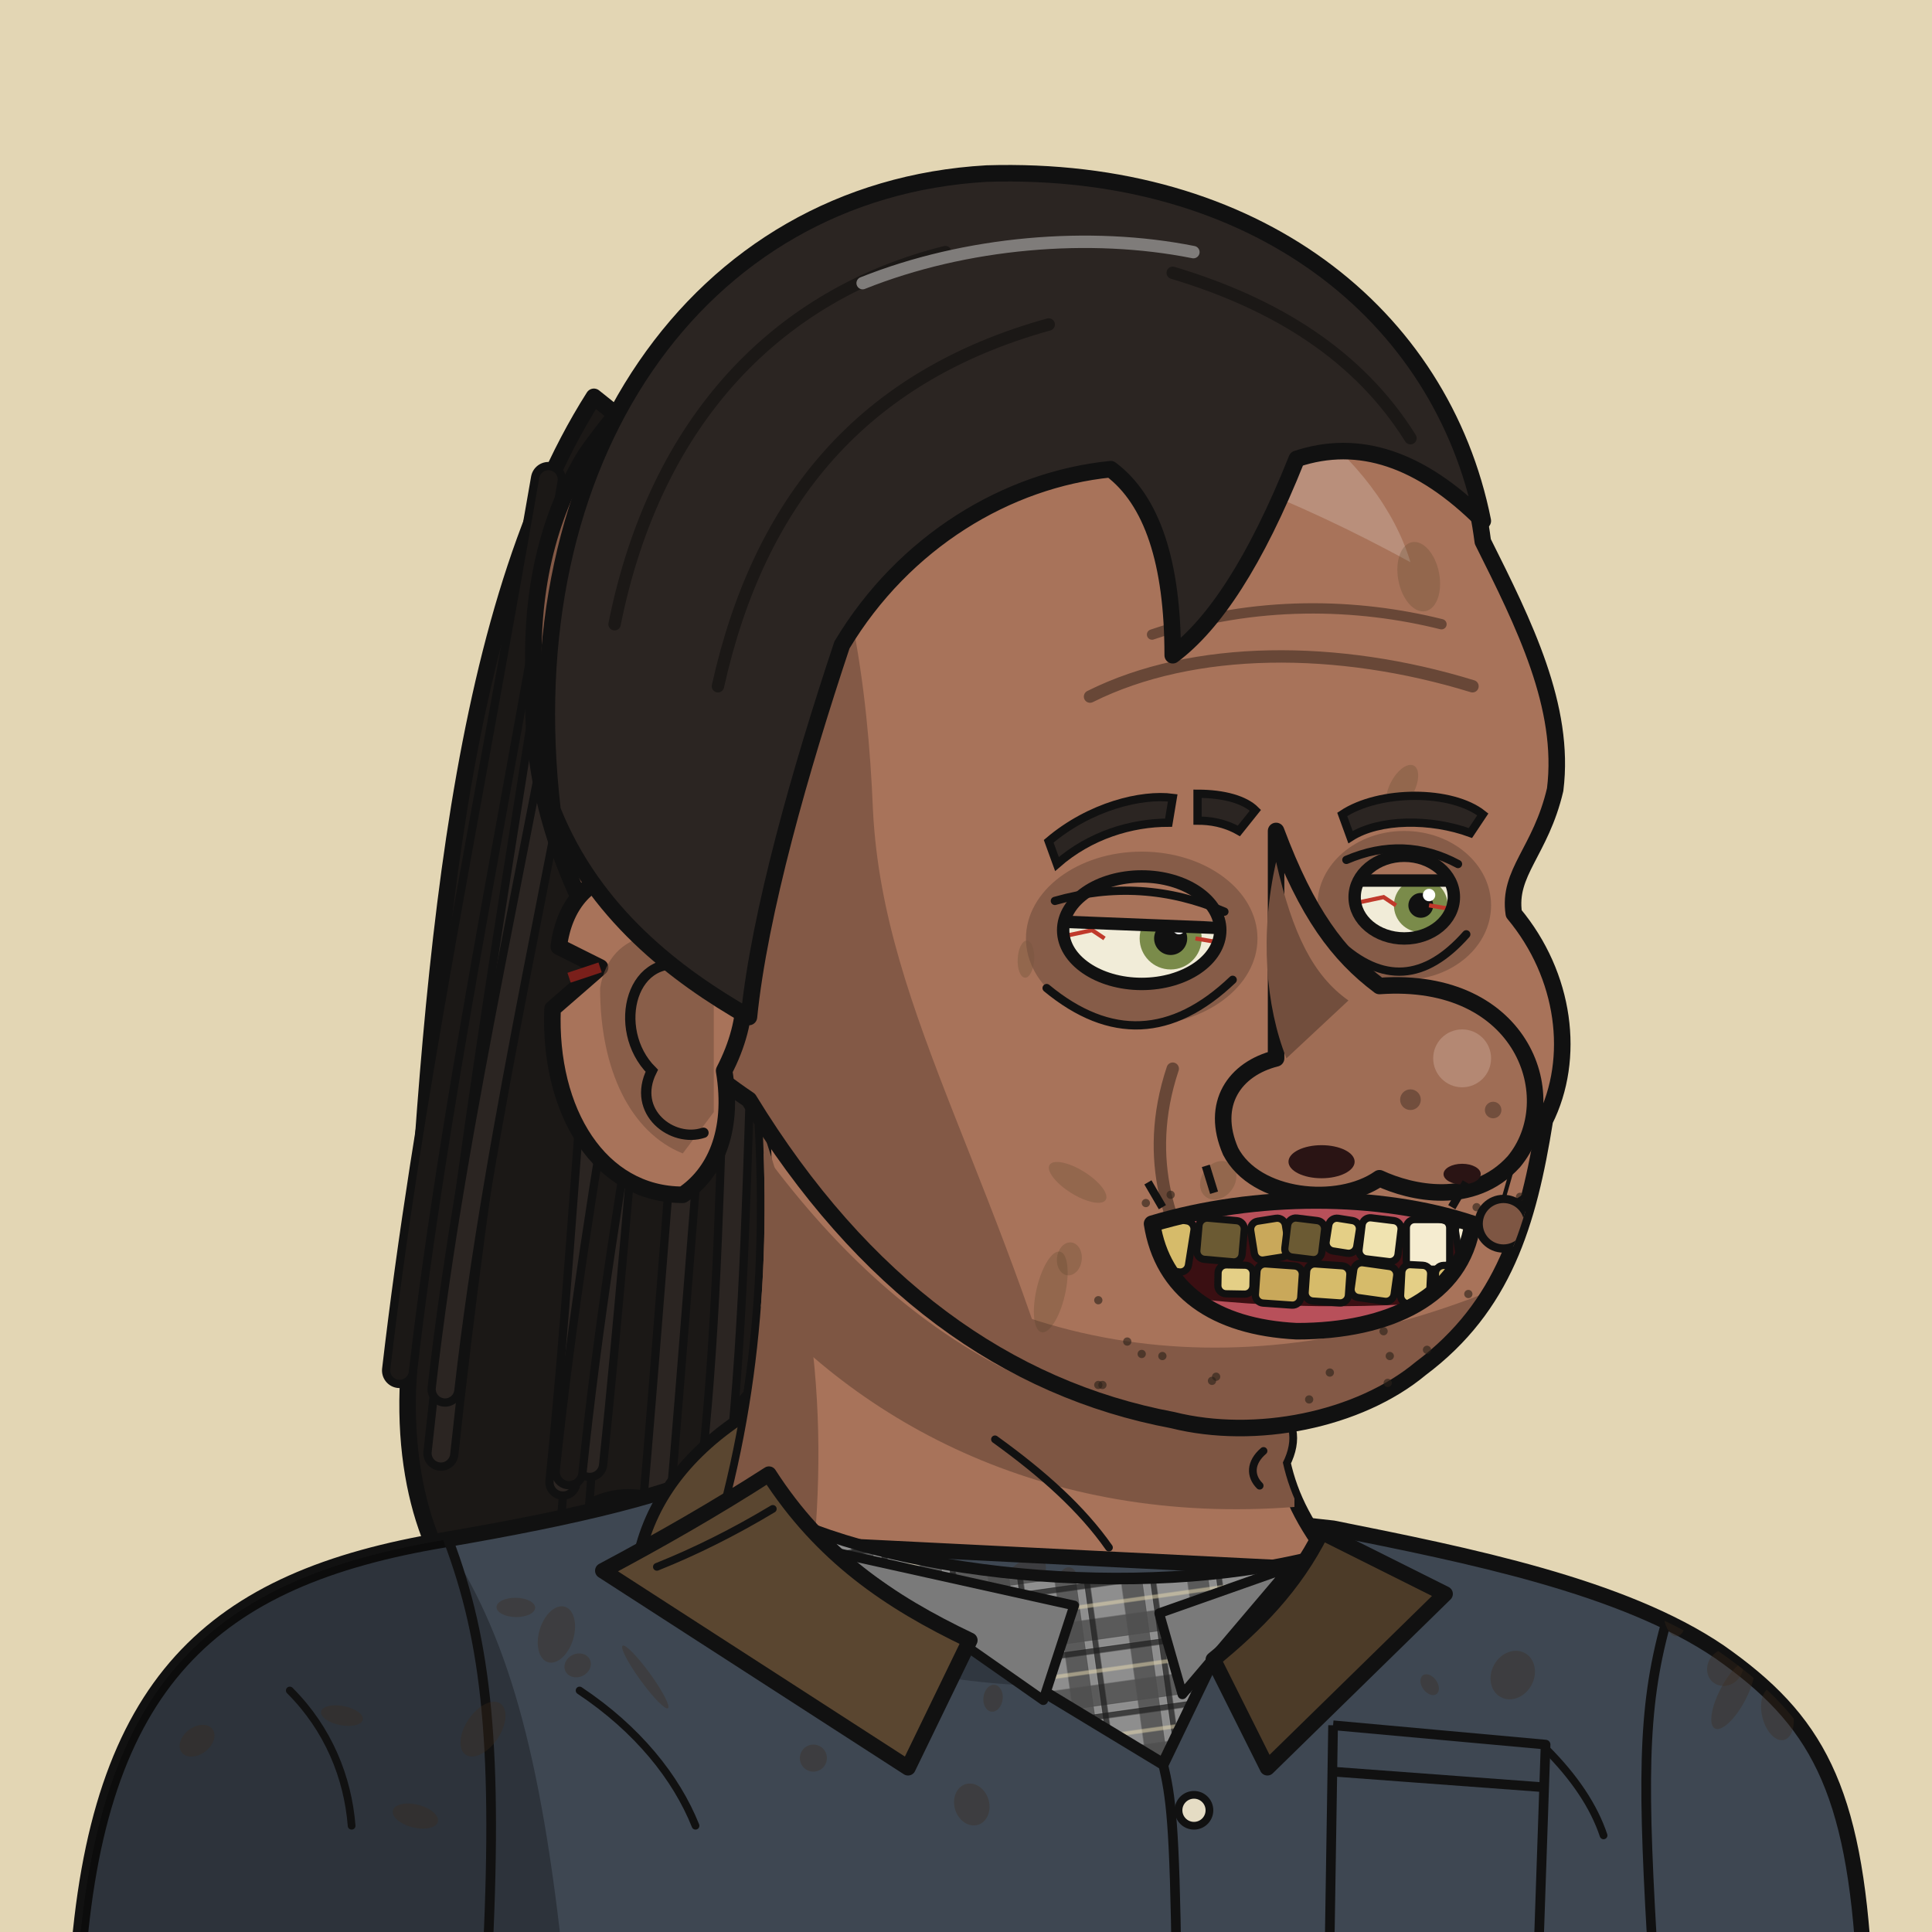
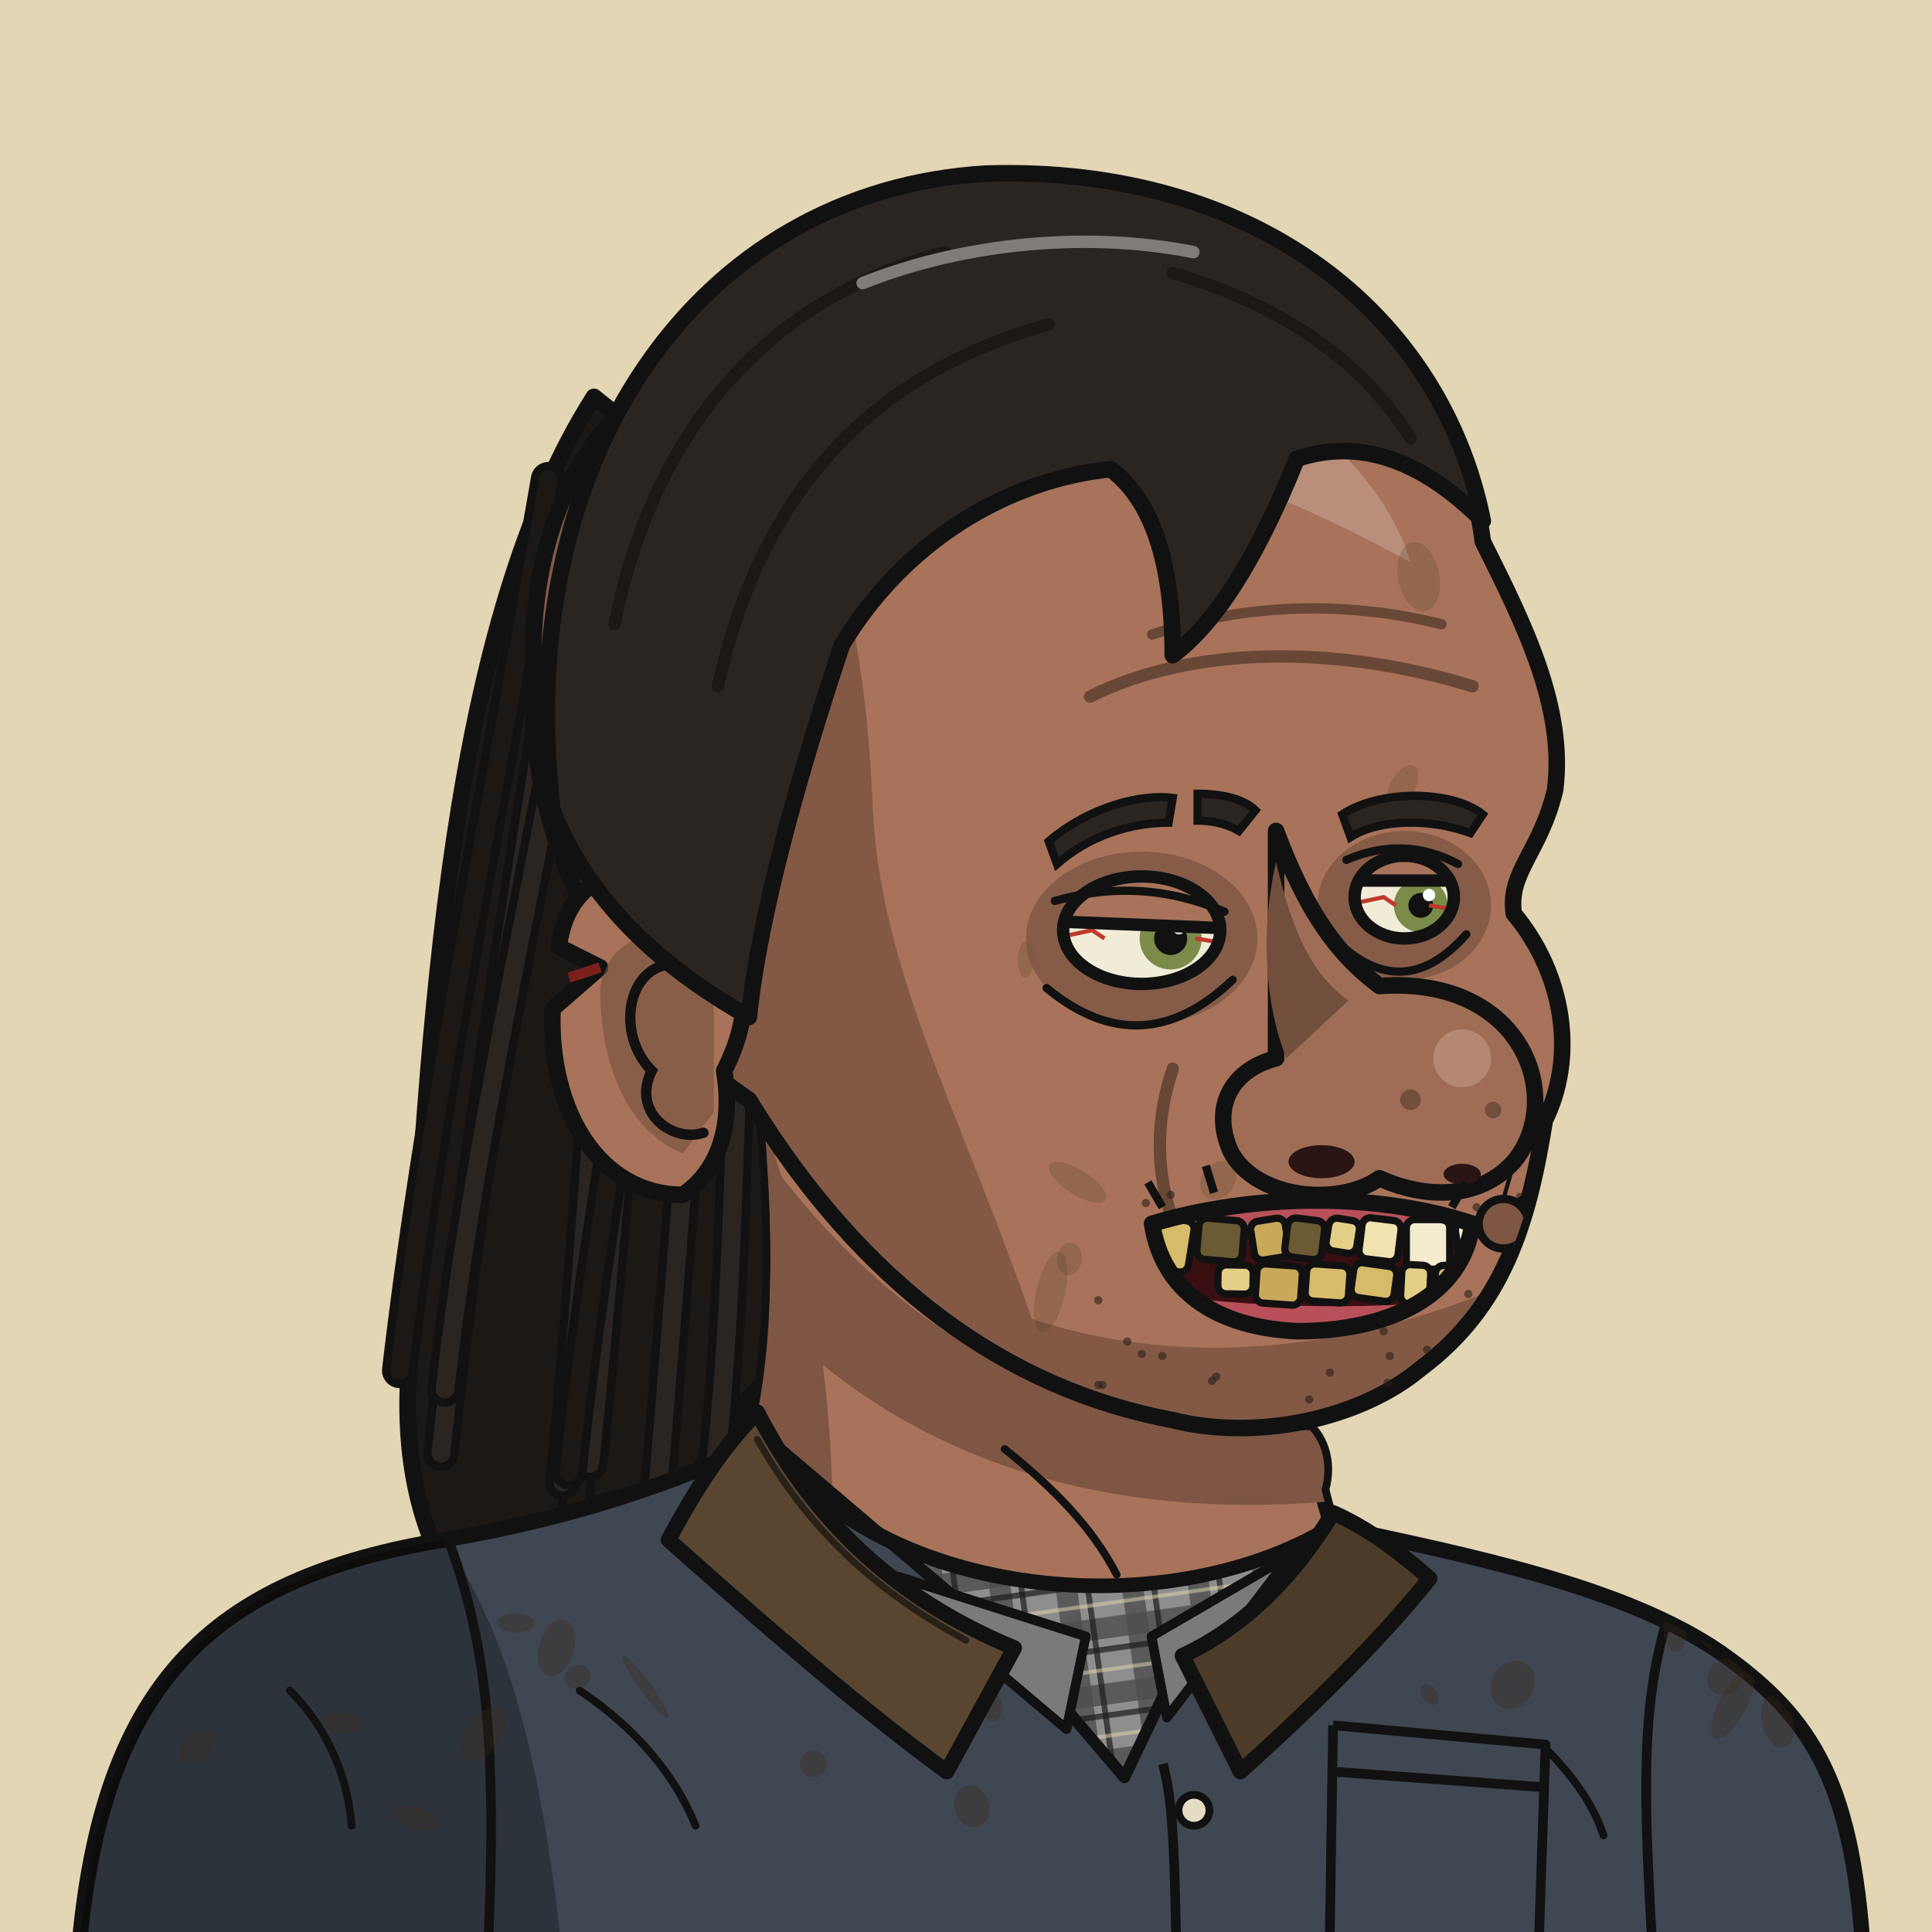
<svg xmlns="http://www.w3.org/2000/svg" viewBox="0 0 1000 1000" width="1000" height="1000">
  <rect width="1000" height="1000" fill="#e3d6b4" />
  <g transform="translate(0 -55)">
    <g transform="translate(-35 25) scale(1.07)">
      <path d="M 320 220 C 250 330 240 520 230 700 C 228 760 250 800 270 810 C 300 760 330 740 360 760 C 380 720 400 690 430 680 C 420 600 400 450 420 300 Z" fill="#1b1816" stroke="#111111" stroke-width="8" stroke-linejoin="round" />
      <path d="M 298 260 C 268 433 241 562 226 691" fill="none" stroke="#111111" stroke-width="17" stroke-linecap="round" />
      <path d="M 298 260 C 268 433 241 562 226 691" fill="none" stroke="#1b1816" stroke-width="9" stroke-linecap="round" />
      <path d="M 315 260 C 285 448 261 590 246 731" fill="none" stroke="#111111" stroke-width="17" stroke-linecap="round" />
      <path d="M 315 260 C 285 448 261 590 246 731" fill="none" stroke="#2b2522" stroke-width="9" stroke-linecap="round" />
      <path d="M 326 260 C 296 436 263 568 248 700" fill="none" stroke="#111111" stroke-width="17" stroke-linecap="round" />
      <path d="M 326 260 C 296 436 263 568 248 700" fill="none" stroke="#2b2522" stroke-width="9" stroke-linecap="round" />
      <path d="M 346 260 C 316 468 324 625 309 781" fill="none" stroke="#111111" stroke-width="17" stroke-linecap="round" />
      <path d="M 346 260 C 316 468 324 625 309 781" fill="none" stroke="#1b1816" stroke-width="9" stroke-linecap="round" />
      <path d="M 353 260 C 323 454 320 599 305 745" fill="none" stroke="#111111" stroke-width="17" stroke-linecap="round" />
      <path d="M 353 260 C 323 454 320 599 305 745" fill="none" stroke="#2b2522" stroke-width="9" stroke-linecap="round" />
      <path d="M 370 260 C 340 450 333 593 318 736" fill="none" stroke="#111111" stroke-width="17" stroke-linecap="round" />
      <path d="M 370 260 C 340 450 333 593 318 736" fill="none" stroke="#2b2522" stroke-width="9" stroke-linecap="round" />
      <path d="M 384 260 C 354 452 323 596 308 740" fill="none" stroke="#111111" stroke-width="17" stroke-linecap="round" />
      <path d="M 384 260 C 354 452 323 596 308 740" fill="none" stroke="#1b1816" stroke-width="9" stroke-linecap="round" />
      <path d="M 399 260 C 369 473 362 632 347 792" fill="none" stroke="#111111" stroke-width="17" stroke-linecap="round" />
      <path d="M 399 260 C 369 473 362 632 347 792" fill="none" stroke="#2b2522" stroke-width="9" stroke-linecap="round" />
      <path d="M 413 260 C 383 450 394 593 379 735" fill="none" stroke="#111111" stroke-width="17" stroke-linecap="round" />
      <path d="M 413 260 C 383 450 394 593 379 735" fill="none" stroke="#2b2522" stroke-width="9" stroke-linecap="round" />
    </g>
+     <path d="M 392 600 C 402 690 402 760 385 815 C 360 840 320 856 290 868 L 720 920 C 700 880 690 850 684 826 C 688 812 684 798 672 790 C 664 770 660 745 662 720 Z" fill="#a8735a" stroke="#111111" stroke-width="8" stroke-linejoin="round" />
+     <clipPath id="neckclip">
+       <path d="M 392 600 C 402 690 402 760 385 815 C 360 840 320 856 290 868 L 720 920 C 700 880 690 850 684 826 C 688 812 684 798 672 790 C 664 770 660 745 662 720 Z" />
+     </clipPath>
+     <g clip-path="url(#neckclip)">
+       <path d="M 380 630 C 450 735 540 800 690 795 L 690 832 C 540 845 440 790 380 715 Z" fill="#7e5643" />
+       <path d="M 380 600 C 425 700 435 790 430 900 L 280 900 L 280 600 Z" fill="#7e5643" />
+     </g>
+     <path d="M 520 805 C 545 825 565 845 578 870" fill="none" stroke="#111111" stroke-width="4" stroke-linecap="round" />
    <clipPath id="torso">
-       <path d="M 40 1075 C 50 925 110 872 230 852 C 300 840 350 828 382 812 L 690 846 C 760 860 840 876 890 910 C 940 945 960 980 965 1075 Z" />
+       <path d="M 40 1075 C 50 925 110 872 230 852 C 300 840 350 822 398 800 C 450 880 600 900 690 845 C 760 860 840 876 890 910 C 940 945 960 980 965 1075 Z" />
    </clipPath>
-     <path d="M 40 1075 C 50 925 110 872 230 852 C 300 840 350 828 382 812 L 690 846 C 760 860 840 876 890 910 C 940 945 960 980 965 1075 Z" fill="#3e4752" stroke="#111111" stroke-width="8" stroke-linejoin="round" />
+     <path d="M 40 1075 C 50 925 110 872 230 852 C 300 840 350 822 398 800 C 450 880 600 900 690 845 C 760 860 840 876 890 910 C 940 945 960 980 965 1075 Z" fill="#3e4752" stroke="#111111" stroke-width="8" stroke-linejoin="round" />
    <g clip-path="url(#torso)">
      <path d="M 40 1075 C 50 925 110 872 230 852 C 262 900 280 960 292 1075 Z" fill="#000" opacity="0.28" />
      <path d="M 370 812 C 420 880 560 900 700 852 L 720 900 C 560 950 420 930 360 860 Z" fill="#000" opacity="0.22" />
    </g>
    <path d="M 232 852 C 252 905 258 960 252 1075" fill="none" stroke="#111111" stroke-width="5" stroke-linecap="round" />
    <path d="M 862 896 C 850 940 850 978 856 1075" fill="none" stroke="#111111" stroke-width="5" stroke-linecap="round" />
    <path d="M 300 930 C 330 950 350 975 360 1000 M 150 930 C 170 950 180 975 182 1000 M 800 960 C 815 975 825 990 830 1005" fill="none" stroke="#111111" stroke-width="4" stroke-linecap="round" />
    <g clip-path="url(#torso)">
-       <ellipse cx="740" cy="927" rx="6" ry="4" transform="rotate(54 740 927)" fill="#3b2a18" opacity="0.32" />
-       <ellipse cx="476" cy="883" rx="10" ry="7" transform="rotate(54 476 883)" fill="#3b2a18" opacity="0.32" />
-       <ellipse cx="334" cy="923" rx="20" ry="3" transform="rotate(54 334 923)" fill="#3b2a18" opacity="0.32" />
-       <ellipse cx="299" cy="917" rx="6" ry="7" transform="rotate(65 299 917)" fill="#3b2a18" opacity="0.32" />
-       <ellipse cx="500" cy="900" rx="7" ry="6" transform="rotate(104 500 900)" fill="#3b2a18" opacity="0.32" />
-       <ellipse cx="897" cy="932" rx="20" ry="7" transform="rotate(118 897 932)" fill="#3b2a18" opacity="0.32" />
-       <ellipse cx="177" cy="943" rx="5" ry="11" transform="rotate(101 177 943)" fill="#3b2a18" opacity="0.32" />
-       <ellipse cx="215" cy="995" rx="12" ry="6" transform="rotate(14 215 995)" fill="#3b2a18" opacity="0.32" />
-       <ellipse cx="421" cy="965" rx="7" ry="7" transform="rotate(21 421 965)" fill="#3b2a18" opacity="0.32" />
-       <ellipse cx="884" cy="895" rx="6" ry="4" transform="rotate(75 884 895)" fill="#3b2a18" opacity="0.32" />
-       <ellipse cx="102" cy="956" rx="7" ry="10" transform="rotate(53 102 956)" fill="#3b2a18" opacity="0.32" />
-       <ellipse cx="867" cy="890" rx="12" ry="6" transform="rotate(86 867 890)" fill="#3b2a18" opacity="0.32" />
-       <ellipse cx="893" cy="918" rx="10" ry="9" transform="rotate(129 893 918)" fill="#3b2a18" opacity="0.32" />
-       <ellipse cx="514" cy="934" rx="7" ry="5" transform="rotate(97 514 934)" fill="#3b2a18" opacity="0.32" />
-       <ellipse cx="527" cy="876" rx="19" ry="9" transform="rotate(132 527 876)" fill="#3b2a18" opacity="0.32" />
-       <ellipse cx="562" cy="905" rx="17" ry="3" transform="rotate(28 562 905)" fill="#3b2a18" opacity="0.32" />
-       <ellipse cx="250" cy="950" rx="16" ry="9" transform="rotate(124 250 950)" fill="#3b2a18" opacity="0.32" />
-       <ellipse cx="920" cy="942" rx="14" ry="8" transform="rotate(76 920 942)" fill="#3b2a18" opacity="0.32" />
-       <ellipse cx="850" cy="868" rx="18" ry="10" transform="rotate(30 850 868)" fill="#3b2a18" opacity="0.32" />
-       <ellipse cx="783" cy="922" rx="13" ry="11" transform="rotate(119 783 922)" fill="#3b2a18" opacity="0.32" />
-       <ellipse cx="503" cy="989" rx="9" ry="11" transform="rotate(163 503 989)" fill="#3b2a18" opacity="0.32" />
-       <ellipse cx="551" cy="881" rx="15" ry="7" transform="rotate(101 551 881)" fill="#3b2a18" opacity="0.32" />
-       <ellipse cx="288" cy="901" rx="15" ry="9" transform="rotate(107 288 901)" fill="#3b2a18" opacity="0.32" />
-       <ellipse cx="267" cy="887" rx="5" ry="10" transform="rotate(91 267 887)" fill="#3b2a18" opacity="0.32" />
-     </g>
-     <path d="M 330 864 C 336 832 356 806 388 786 L 402 830 L 398 852 Z" fill="#5a4630" stroke="#111111" stroke-width="6" stroke-linejoin="round" />
-     <path d="M 392 600 C 400 690 396 770 372 852 L 694 868 C 676 846 668 830 664 812 C 670 800 668 790 658 782 C 655 760 656 740 660 720 Z" fill="#a8735a" stroke="#111111" stroke-width="8" stroke-linejoin="round" />
-     <clipPath id="neckclip">
-       <path d="M 392 600 C 400 690 396 770 372 852 L 694 868 C 676 846 668 830 664 812 C 670 800 668 790 658 782 C 655 760 656 740 660 720 Z" />
-     </clipPath>
-     <g clip-path="url(#neckclip)">
-       <path d="M 380 630 C 450 735 540 800 670 795 L 670 835 C 540 845 440 790 380 715 Z" fill="#7e5643" />
-       <path d="M 380 600 C 420 700 430 780 420 870 L 360 870 L 360 600 Z" fill="#7e5643" />
-     </g>
-     <path d="M 515 800 C 540 818 560 836 574 856" fill="none" stroke="#111111" stroke-width="4" stroke-linecap="round" />
-     <path d="M 654 806 C 647 812 647 819 652 824" fill="none" stroke="#111111" stroke-width="4" stroke-linecap="round" />
+       <ellipse cx="740" cy="932" rx="6" ry="4" transform="rotate(54 740 932)" fill="#3b2a18" opacity="0.32" />
+       <ellipse cx="476" cy="891" rx="10" ry="7" transform="rotate(54 476 891)" fill="#3b2a18" opacity="0.32" />
+       <ellipse cx="334" cy="928" rx="20" ry="3" transform="rotate(54 334 928)" fill="#3b2a18" opacity="0.32" />
+       <ellipse cx="299" cy="923" rx="6" ry="7" transform="rotate(65 299 923)" fill="#3b2a18" opacity="0.32" />
+       <ellipse cx="500" cy="907" rx="7" ry="6" transform="rotate(104 500 907)" fill="#3b2a18" opacity="0.32" />
+       <ellipse cx="897" cy="937" rx="20" ry="7" transform="rotate(118 897 937)" fill="#3b2a18" opacity="0.32" />
+       <ellipse cx="177" cy="947" rx="5" ry="11" transform="rotate(101 177 947)" fill="#3b2a18" opacity="0.32" />
+       <ellipse cx="215" cy="996" rx="12" ry="6" transform="rotate(14 215 996)" fill="#3b2a18" opacity="0.32" />
+       <ellipse cx="421" cy="968" rx="7" ry="7" transform="rotate(21 421 968)" fill="#3b2a18" opacity="0.32" />
+       <ellipse cx="884" cy="902" rx="6" ry="4" transform="rotate(75 884 902)" fill="#3b2a18" opacity="0.32" />
+       <ellipse cx="102" cy="959" rx="7" ry="10" transform="rotate(53 102 959)" fill="#3b2a18" opacity="0.32" />
+       <ellipse cx="867" cy="898" rx="12" ry="6" transform="rotate(86 867 898)" fill="#3b2a18" opacity="0.32" />
+       <ellipse cx="893" cy="923" rx="10" ry="9" transform="rotate(129 893 923)" fill="#3b2a18" opacity="0.32" />
+       <ellipse cx="514" cy="939" rx="7" ry="5" transform="rotate(97 514 939)" fill="#3b2a18" opacity="0.32" />
+       <ellipse cx="527" cy="885" rx="19" ry="9" transform="rotate(132 527 885)" fill="#3b2a18" opacity="0.32" />
+       <ellipse cx="562" cy="912" rx="17" ry="3" transform="rotate(28 562 912)" fill="#3b2a18" opacity="0.32" />
+       <ellipse cx="250" cy="953" rx="16" ry="9" transform="rotate(124 250 953)" fill="#3b2a18" opacity="0.32" />
+       <ellipse cx="920" cy="946" rx="14" ry="8" transform="rotate(76 920 946)" fill="#3b2a18" opacity="0.32" />
+       <ellipse cx="850" cy="877" rx="18" ry="10" transform="rotate(30 850 877)" fill="#3b2a18" opacity="0.32" />
+       <ellipse cx="783" cy="927" rx="13" ry="11" transform="rotate(119 783 927)" fill="#3b2a18" opacity="0.32" />
+       <ellipse cx="503" cy="990" rx="9" ry="11" transform="rotate(163 503 990)" fill="#3b2a18" opacity="0.32" />
+       <ellipse cx="551" cy="889" rx="15" ry="7" transform="rotate(101 551 889)" fill="#3b2a18" opacity="0.32" />
+       <ellipse cx="288" cy="908" rx="15" ry="9" transform="rotate(107 288 908)" fill="#3b2a18" opacity="0.32" />
+       <ellipse cx="267" cy="895" rx="5" ry="10" transform="rotate(91 267 895)" fill="#3b2a18" opacity="0.32" />
+     </g>
    <defs>
      <pattern id="plaidgrey" width="34" height="34" patternUnits="userSpaceOnUse" patternTransform="rotate(-8) skewY(0)">
        <rect width="34" height="34" fill="#8e8e8e" />
        <rect x="0" y="11" width="34" height="11" fill="#4e4e4e" opacity="0.8" />
        <rect x="11" y="0" width="11" height="34" fill="#4e4e4e" opacity="0.8" />
        <rect x="0" y="26" width="34" height="3" fill="#1c1c1c" opacity="0.7" />
        <rect x="26" y="0" width="3" height="34" fill="#1c1c1c" opacity="0.7" />
        <rect x="0" y="3" width="34" height="2" fill="#e8d9b0" opacity="0.5" />
      </pattern>
    </defs>
-     <path d="M 400 838 C 470 872 600 884 690 858 L 628 914 L 602 968 L 498 905 Z" fill="url(#plaidgrey)" stroke="#111111" stroke-width="6" stroke-linejoin="round" />
-     <path d="M 430 858 L 540 935 L 556 886 Z M 668 866 L 612 932 L 600 890 Z" fill="#7a7a7a" stroke="#111111" stroke-width="5" stroke-linejoin="round" />
-     <path d="M 398 818 C 370 836 342 852 312 868 L 470 970 L 502 904 C 460 884 425 860 398 818 Z" fill="#5a4630" stroke="#111111" stroke-width="8" stroke-linejoin="round" />
-     <path d="M 400 836 C 380 848 360 858 340 866" fill="none" stroke="#111111" stroke-width="4" stroke-linecap="round" />
-     <path d="M 684 848 C 708 860 728 870 748 880 L 656 970 L 628 914 C 650 896 670 876 684 848 Z" fill="#4c3b28" stroke="#111111" stroke-width="8" stroke-linejoin="round" />
+     <path d="M 405 806 C 450 880 600 900 688 846 L 612 912 L 582 975 L 525 908 Z" fill="url(#plaidgrey)" stroke="#111111" stroke-width="6" stroke-linejoin="round" />
+     <path d="M 455 868 L 552 950 L 562 902 Z M 668 860 L 604 944 L 596 902 Z" fill="#7a7a7a" stroke="#111111" stroke-width="5" stroke-linejoin="round" />
+     <path d="M 392 786 C 425 850 472 886 525 908 L 490 972 C 438 934 382 884 346 852 C 360 826 374 804 392 786 Z" fill="#5a4630" stroke="#111111" stroke-width="8" stroke-linejoin="round" />
+     <path d="M 392 800 C 418 846 452 878 500 904" fill="none" stroke="#111111" stroke-width="3.5" stroke-linecap="round" opacity="0.7" />
+     <path d="M 690 838 C 668 874 642 898 612 912 L 642 972 C 682 936 716 902 740 872 C 724 858 708 846 690 838 Z" fill="#4c3b28" stroke="#111111" stroke-width="8" stroke-linejoin="round" />
    <path d="M 602 968 C 606 985 608 998 609 1075" fill="none" stroke="#111111" stroke-width="5" />
    <circle cx="618" cy="992" r="8" fill="#e5dcc4" stroke="#111111" stroke-width="4" />
    <path d="M 690 948 L 800 958 L 796 1075 M 690 948 L 688 1075 M 690 972 L 798 980" fill="none" stroke="#111111" stroke-width="5" stroke-linejoin="round" />
    <g transform="translate(-35 25) scale(1.07)">
      <clipPath id="headclip">
        <path d="M 395 560 Q 343 525 318 473 Q 288 415 291 357 Q 288 294 316 248 Q 348 202 394 174 Q 442 134 500 133 Q 557 124 611 142 Q 667 147 702 193 Q 742 228 750 290 C 770 330 790 370 785 410 C 778 440 762 450 765 470 C 790 500 795 540 780 570 C 772 620 760 660 720 690 C 690 715 640 725 600 715 C 520 700 450 650 395 560 Z" />
      </clipPath>
      <path d="M 395 560 Q 343 525 318 473 Q 288 415 291 357 Q 288 294 316 248 Q 348 202 394 174 Q 442 134 500 133 Q 557 124 611 142 Q 667 147 702 193 Q 742 228 750 290 C 770 330 790 370 785 410 C 778 440 762 450 765 470 C 790 500 795 540 780 570 C 772 620 760 660 720 690 C 690 715 640 725 600 715 C 520 700 450 650 395 560 Z" fill="#a8735a" />
      <g clip-path="url(#headclip)">
        <path d="M 250 100 C 420 160 450 300 455 420 C 460 520 520 600 560 760 L 250 760 Z" fill="#835946" />
        <path d="M 420 600 C 520 690 640 700 760 650 L 760 760 L 400 760 Z" fill="#835946" />
        <path d="M 560 190 C 640 200 700 250 715 300 C 660 270 600 245 545 240 Z" fill="#bd9683" opacity="0.8" />
        <path d="M 403 193 A 40 30 0 0 0 483 193 A 44 38 0 0 1 403 193 Z" fill="#684737" opacity="0.85" />
        <path d="M 403 193 A 40 30 0 0 0 467 217" fill="none" stroke="#111111" stroke-width="4" stroke-linecap="round" opacity="0.8" />
        <ellipse cx="453" cy="175" rx="14" ry="7" transform="rotate(-20 443 193)" fill="#bd9683" opacity="0.9" />
        <path d="M 353 330 A 32 24 0 0 0 417 330 A 35 30 0 0 1 353 330 Z" fill="#684737" opacity="0.85" />
        <path d="M 353 330 A 32 24 0 0 0 404 348" fill="none" stroke="#111111" stroke-width="4" stroke-linecap="round" opacity="0.8" />
        <ellipse cx="393" cy="315" rx="11" ry="6" transform="rotate(-20 385 330)" fill="#bd9683" opacity="0.9" />
        <path d="M 517 179 A 47 35 0 0 0 611 179 A 51 44 0 0 1 517 179 Z" fill="#684737" opacity="0.85" />
        <path d="M 517 179 A 47 35 0 0 0 592 207" fill="none" stroke="#111111" stroke-width="4" stroke-linecap="round" opacity="0.8" />
        <ellipse cx="576" cy="158" rx="16" ry="8" transform="rotate(-20 564 179)" fill="#bd9683" opacity="0.9" />
        <path d="M 386 320 A 30 23 0 0 0 446 320 A 33 29 0 0 1 386 320 Z" fill="#684737" opacity="0.85" />
        <path d="M 386 320 A 30 23 0 0 0 434 338" fill="none" stroke="#111111" stroke-width="4" stroke-linecap="round" opacity="0.8" />
        <ellipse cx="424" cy="306" rx="11" ry="5" transform="rotate(-20 416 320)" fill="#bd9683" opacity="0.9" />
        <path d="M 560 365 C 610 340 680 340 745 360" fill="none" stroke="#684737" stroke-width="6" stroke-linecap="round" />
        <path d="M 590 335 C 640 318 690 320 730 330" fill="none" stroke="#684737" stroke-width="5" stroke-linecap="round" />
        <path d="M 600 545 C 585 590 600 625 615 650" fill="none" stroke="#684737" stroke-width="6" stroke-linecap="round" />
      </g>
      <path d="M 395 560 Q 343 525 318 473 Q 288 415 291 357 Q 288 294 316 248 Q 348 202 394 174 Q 442 134 500 133 Q 557 124 611 142 Q 667 147 702 193 Q 742 228 750 290 C 770 330 790 370 785 410 C 778 440 762 450 765 470 C 790 500 795 540 780 570 C 772 620 760 660 720 690 C 690 715 640 725 600 715 C 520 700 450 650 395 560 Z" fill="none" stroke="#111111" stroke-width="8" stroke-linejoin="round" />
      <g clip-path="url(#headclip)">
        <ellipse cx="365" cy="650" rx="13" ry="9" transform="rotate(167 365 650)" fill="#4a3a22" opacity="0.22" />
        <ellipse cx="699" cy="242" rx="6" ry="8" transform="rotate(146 699 242)" fill="#4a3a22" opacity="0.22" />
        <ellipse cx="384" cy="302" rx="9" ry="6" transform="rotate(9 384 302)" fill="#4a3a22" opacity="0.22" />
        <ellipse cx="676" cy="622" rx="14" ry="7" transform="rotate(155 676 622)" fill="#4a3a22" opacity="0.22" />
        <ellipse cx="613" cy="302" rx="6" ry="7" transform="rotate(154 613 302)" fill="#4a3a22" opacity="0.22" />
        <ellipse cx="361" cy="614" rx="13" ry="3" transform="rotate(37 361 614)" fill="#4a3a22" opacity="0.22" />
        <ellipse cx="529" cy="492" rx="9" ry="4" transform="rotate(93 529 492)" fill="#4a3a22" opacity="0.22" />
        <ellipse cx="359" cy="413" rx="14" ry="8" transform="rotate(16 359 413)" fill="#4a3a22" opacity="0.22" />
        <ellipse cx="554" cy="600" rx="16" ry="6" transform="rotate(32 554 600)" fill="#4a3a22" opacity="0.22" />
        <ellipse cx="719" cy="307" rx="17" ry="10" transform="rotate(79 719 307)" fill="#4a3a22" opacity="0.22" />
        <ellipse cx="711" cy="409" rx="12" ry="6" transform="rotate(118 711 409)" fill="#4a3a22" opacity="0.22" />
        <ellipse cx="377" cy="674" rx="9" ry="8" transform="rotate(54 377 674)" fill="#4a3a22" opacity="0.22" />
        <ellipse cx="744" cy="571" rx="7" ry="10" transform="rotate(73 744 571)" fill="#4a3a22" opacity="0.22" />
        <ellipse cx="541" cy="653" rx="20" ry="7" transform="rotate(103 541 653)" fill="#4a3a22" opacity="0.22" />
        <ellipse cx="622" cy="599" rx="10" ry="8" transform="rotate(127 622 599)" fill="#4a3a22" opacity="0.22" />
        <ellipse cx="550" cy="637" rx="6" ry="8" transform="rotate(7 550 637)" fill="#4a3a22" opacity="0.22" />
        <circle cx="747" cy="612" r="2" fill="#2a2018" opacity="0.6" />
        <circle cx="676" cy="692" r="2" fill="#2a2018" opacity="0.6" />
        <circle cx="564" cy="698" r="2" fill="#2a2018" opacity="0.6" />
        <circle cx="595" cy="684" r="2" fill="#2a2018" opacity="0.6" />
        <circle cx="723" cy="681" r="2" fill="#2a2018" opacity="0.6" />
        <circle cx="692" cy="650" r="2" fill="#2a2018" opacity="0.6" />
        <circle cx="621" cy="694" r="2" fill="#2a2018" opacity="0.6" />
        <circle cx="778" cy="669" r="2" fill="#2a2018" opacity="0.6" />
        <circle cx="705" cy="684" r="2" fill="#2a2018" opacity="0.6" />
        <circle cx="648" cy="635" r="2" fill="#2a2018" opacity="0.6" />
        <circle cx="741" cy="633" r="2" fill="#2a2018" opacity="0.6" />
        <circle cx="638" cy="629" r="2" fill="#2a2018" opacity="0.6" />
        <circle cx="695" cy="649" r="2" fill="#2a2018" opacity="0.6" />
        <circle cx="750" cy="602" r="2" fill="#2a2018" opacity="0.6" />
        <circle cx="566" cy="698" r="2" fill="#2a2018" opacity="0.6" />
        <circle cx="743" cy="654" r="2" fill="#2a2018" opacity="0.6" />
        <circle cx="585" cy="683" r="2" fill="#2a2018" opacity="0.6" />
        <circle cx="666" cy="705" r="2" fill="#2a2018" opacity="0.6" />
        <circle cx="704" cy="601" r="2" fill="#2a2018" opacity="0.6" />
        <circle cx="618" cy="615" r="2" fill="#2a2018" opacity="0.6" />
        <circle cx="768" cy="607" r="2" fill="#2a2018" opacity="0.6" />
        <circle cx="760" cy="684" r="2" fill="#2a2018" opacity="0.6" />
        <circle cx="587" cy="610" r="2" fill="#2a2018" opacity="0.6" />
        <circle cx="702" cy="672" r="2" fill="#2a2018" opacity="0.6" />
        <circle cx="770" cy="641" r="2" fill="#2a2018" opacity="0.6" />
        <circle cx="757" cy="659" r="2" fill="#2a2018" opacity="0.6" />
        <circle cx="603" cy="644" r="2" fill="#2a2018" opacity="0.6" />
        <circle cx="761" cy="646" r="2" fill="#2a2018" opacity="0.6" />
        <circle cx="564" cy="657" r="2" fill="#2a2018" opacity="0.6" />
        <circle cx="700" cy="629" r="2" fill="#2a2018" opacity="0.6" />
        <circle cx="640" cy="667" r="2" fill="#2a2018" opacity="0.6" />
        <circle cx="750" cy="671" r="2" fill="#2a2018" opacity="0.6" />
        <circle cx="681" cy="620" r="2" fill="#2a2018" opacity="0.6" />
        <circle cx="640" cy="662" r="2" fill="#2a2018" opacity="0.6" />
        <circle cx="704" cy="697" r="2" fill="#2a2018" opacity="0.6" />
        <circle cx="599" cy="606" r="2" fill="#2a2018" opacity="0.6" />
        <circle cx="578" cy="677" r="2" fill="#2a2018" opacity="0.6" />
        <circle cx="619" cy="696" r="2" fill="#2a2018" opacity="0.6" />
        <circle cx="769" cy="652" r="2" fill="#2a2018" opacity="0.6" />
        <circle cx="704" cy="621" r="2" fill="#2a2018" opacity="0.6" />
        <circle cx="760" cy="620" r="12" fill="#7e5643" stroke="#111" stroke-width="4" />
        <path d="M 760 608 l 4 -14 M 765 610 l 12 -8" stroke="#111" stroke-width="2" />
      </g>
      <g transform="translate(-22 6)">
        <path d="M 405 470 C 370 430 330 440 325 480 L 345 490 L 322 510 C 320 560 345 600 385 600 C 400 590 410 570 405 540 C 418 515 418 490 405 470 Z" fill="#a8735a" stroke="#111111" stroke-width="8" stroke-linejoin="round" />
        <path d="M 400 480 C 380 470 350 470 345 500 C 345 540 360 570 385 580 L 400 560 Z" fill="#75503e" opacity="0.6" />
        <path d="M 390 490 C 360 480 350 520 370 540 C 360 560 380 575 395 570" fill="none" stroke="#111111" stroke-width="5" stroke-linecap="round" />
        <path d="M 330 495 L 345 490" stroke="#7a1f1a" stroke-width="5" />
      </g>
      <ellipse cx="585" cy="482" rx="56" ry="42" fill="#785240" opacity="0.7" />
      <path d="M 539 506 Q 585 544 629 502" fill="none" stroke="#111111" stroke-width="4" stroke-linecap="round" />
      <clipPath id="e585478">
        <ellipse cx="585" cy="478" rx="38" ry="26" />
      </clipPath>
      <ellipse cx="585" cy="478" rx="38" ry="26" fill="#f1ecd8" />
      <g clip-path="url(#e585478)">
        <circle cx="599" cy="482" r="15" fill="#7a8b4a" />
        <circle cx="599" cy="482" r="8" fill="#111" />
        <circle cx="603" cy="477" r="3" fill="#fff" />
        <path d="M 547 481 l 14 -3 l 6 4 M 623 484 l -12 -2" stroke="#c0392b" stroke-width="2" fill="none" />
        <rect x="545" y="450" width="80" height="23.84" fill="#a8735a" />
        <path d="M 545 473.84 L 625 477.04" stroke="#111111" stroke-width="6" />
      </g>
      <ellipse cx="585" cy="478" rx="38" ry="26" fill="none" stroke="#111111" stroke-width="6" />
      <path d="M 543 463.84 Q 585 451.84 625 469.04" fill="none" stroke="#111111" stroke-width="4" stroke-linecap="round" />
      <ellipse cx="712" cy="466" rx="42" ry="36" fill="#785240" opacity="0.7" />
      <path d="M 680 484 Q 712 514 742 480" fill="none" stroke="#111111" stroke-width="4" stroke-linecap="round" />
      <clipPath id="e712462">
        <ellipse cx="712" cy="462" rx="24" ry="20" />
      </clipPath>
      <ellipse cx="712" cy="462" rx="24" ry="20" fill="#f1ecd8" />
      <g clip-path="url(#e712462)">
        <circle cx="720" cy="466" r="13" fill="#7a8b4a" />
        <circle cx="720" cy="466" r="6" fill="#111" />
        <circle cx="724" cy="461" r="3" fill="#fff" />
        <path d="M 688 465 l 14 -3 l 6 4 M 736 468 l -12 -2" stroke="#c0392b" stroke-width="2" fill="none" />
        <rect x="686" y="440" width="52" height="14.0" fill="#a8735a" />
        <path d="M 686 454.0 L 738 454.0" stroke="#111111" stroke-width="6" />
      </g>
      <ellipse cx="712" cy="462" rx="24" ry="20" fill="none" stroke="#111111" stroke-width="6" />
      <path d="M 684 444.0 Q 712 432.0 738 446.0" fill="none" stroke="#111111" stroke-width="4" stroke-linecap="round" />
      <path d="M 540 435 C 560 418 585 412 600 414 L 598 426 C 580 426 560 432 544 446 Z" fill="#2b2522" stroke="#111111" stroke-width="4" />
      <path d="M 612 412 C 625 412 635 415 640 420 L 632 430 C 625 426 618 425 612 425 Z" fill="#2b2522" stroke="#111111" stroke-width="4" />
      <path d="M 682 422 C 700 410 735 410 750 422 L 744 431 C 725 424 700 424 686 433 Z" fill="#2b2522" stroke="#111111" stroke-width="4" />
      <path d="M 650 430 C 665 470 680 490 700 505 C 770 500 790 560 765 590 C 745 612 715 605 700 598 C 680 612 640 608 628 585 C 618 562 630 545 650 540 Z" fill="#9f6d55" stroke="#111111" stroke-width="8" stroke-linejoin="round" />
      <path d="M 650 445 C 658 480 668 500 685 512 L 655 540 C 645 515 642 480 650 445 Z" fill="#724e3d" />
      <circle cx="740" cy="540" r="14" fill="#b98f7b" opacity="0.8" />
      <circle cx="715" cy="560" r="5" fill="#724e3d" />
      <circle cx="755" cy="565" r="4" fill="#724e3d" />
      <ellipse cx="672" cy="590" rx="16" ry="8" fill="#2a1414" />
      <ellipse cx="740" cy="596" rx="9" ry="5" fill="#2a1414" />
      <clipPath id="mclip">
        <path d="M 590 620 C 640 605 700 605 745 620 C 740 655 705 672 660 672 C 620 670 595 652 590 620 Z" />
      </clipPath>
      <path d="M 590 620 C 640 605 700 605 745 620 C 740 655 705 672 660 672 C 620 670 595 652 590 620 Z" fill="#3a0f12" />
      <g clip-path="url(#mclip)">
        <path d="M 580 600 L 760 600 L 760 628 C 700 618 640 618 580 632 Z" fill="#b8505a" />
        <rect x="592" y="618" width="19" height="25" rx="4" fill="#d6bb6a" stroke="#111" stroke-width="3.5" transform="rotate(9 603 618)" />
        <rect x="613" y="618" width="22" height="20" rx="4" fill="#6b5a33" stroke="#111" stroke-width="3.5" transform="rotate(5 625 618)" />
        <rect x="637" y="618" width="17" height="19" rx="4" fill="#c9a85a" stroke="#111" stroke-width="3.5" transform="rotate(-9 646 618)" />
        <rect x="656" y="618" width="18" height="19" rx="4" fill="#6b5a33" stroke="#111" stroke-width="3.5" transform="rotate(7 666 618)" />
        <rect x="676" y="618" width="15" height="16" rx="4" fill="#e4cf86" stroke="#111" stroke-width="3.5" transform="rotate(9 684 618)" />
        <rect x="692" y="618" width="19" height="20" rx="4" fill="#f0e3b0" stroke="#111" stroke-width="3.5" transform="rotate(7 703 618)" />
        <rect x="713" y="618" width="21" height="24" rx="4" fill="#f5ecd0" stroke="#111" stroke-width="3.5" transform="rotate(0 725 618)" />
        <rect x="736" y="618" width="22" height="23" rx="4" fill="#f5ecd0" stroke="#111" stroke-width="3.5" transform="rotate(-9 748 618)" />
        <path d="M 580 680 L 760 680 L 760 655 C 700 662 640 662 580 652 Z" fill="#b8505a" />
        <rect x="622" y="640" width="17" height="14" rx="4" fill="#e4cf86" stroke="#111" stroke-width="3.5" transform="rotate(1 632 640)" />
        <rect x="641" y="640" width="22" height="19" rx="4" fill="#c9a85a" stroke="#111" stroke-width="3.5" transform="rotate(4 653 640)" />
        <rect x="665" y="640" width="21" height="18" rx="4" fill="#d6bb6a" stroke="#111" stroke-width="3.5" transform="rotate(4 677 640)" />
        <rect x="688" y="640" width="21" height="17" rx="4" fill="#d6bb6a" stroke="#111" stroke-width="3.5" transform="rotate(8 700 640)" />
        <rect x="711" y="640" width="14" height="19" rx="4" fill="#e4cf86" stroke="#111" stroke-width="3.5" transform="rotate(3 719 640)" />
        <rect x="727" y="640" width="23" height="16" rx="4" fill="#d6bb6a" stroke="#111" stroke-width="3.5" transform="rotate(-1 740 640)" />
      </g>
      <path d="M 590 620 C 640 605 700 605 745 620 C 740 655 705 672 660 672 C 620 670 595 652 590 620 Z" fill="none" stroke="#111" stroke-width="8" stroke-linejoin="round" />
      <path d="M 595 612 L 588 600 M 620 605 L 616 592 M 735 612 L 742 600" stroke="#111" stroke-width="4" />
      <path d="M 300 420 C 280 250 370 120 510 112 C 640 108 730 180 750 280 C 720 250 690 240 660 250 C 640 300 620 330 600 345 C 600 300 590 270 570 255 C 520 260 470 290 440 340 C 420 400 400 470 395 520 C 360 500 320 470 300 420 Z" fill="#2b2522" stroke="#111111" stroke-width="8" stroke-linejoin="round" />
      <path d="M 330 330 C 350 230 410 170 490 150 M 380 360 C 400 270 450 210 540 185 M 600 160 C 650 175 690 200 715 240" fill="none" stroke="#1b1816" stroke-width="6" stroke-linecap="round" />
      <path d="M 450 165 C 500 145 560 140 610 150" fill="none" stroke="#7f7c7a" stroke-width="6" stroke-linecap="round" />
    </g>
  </g>
</svg>
